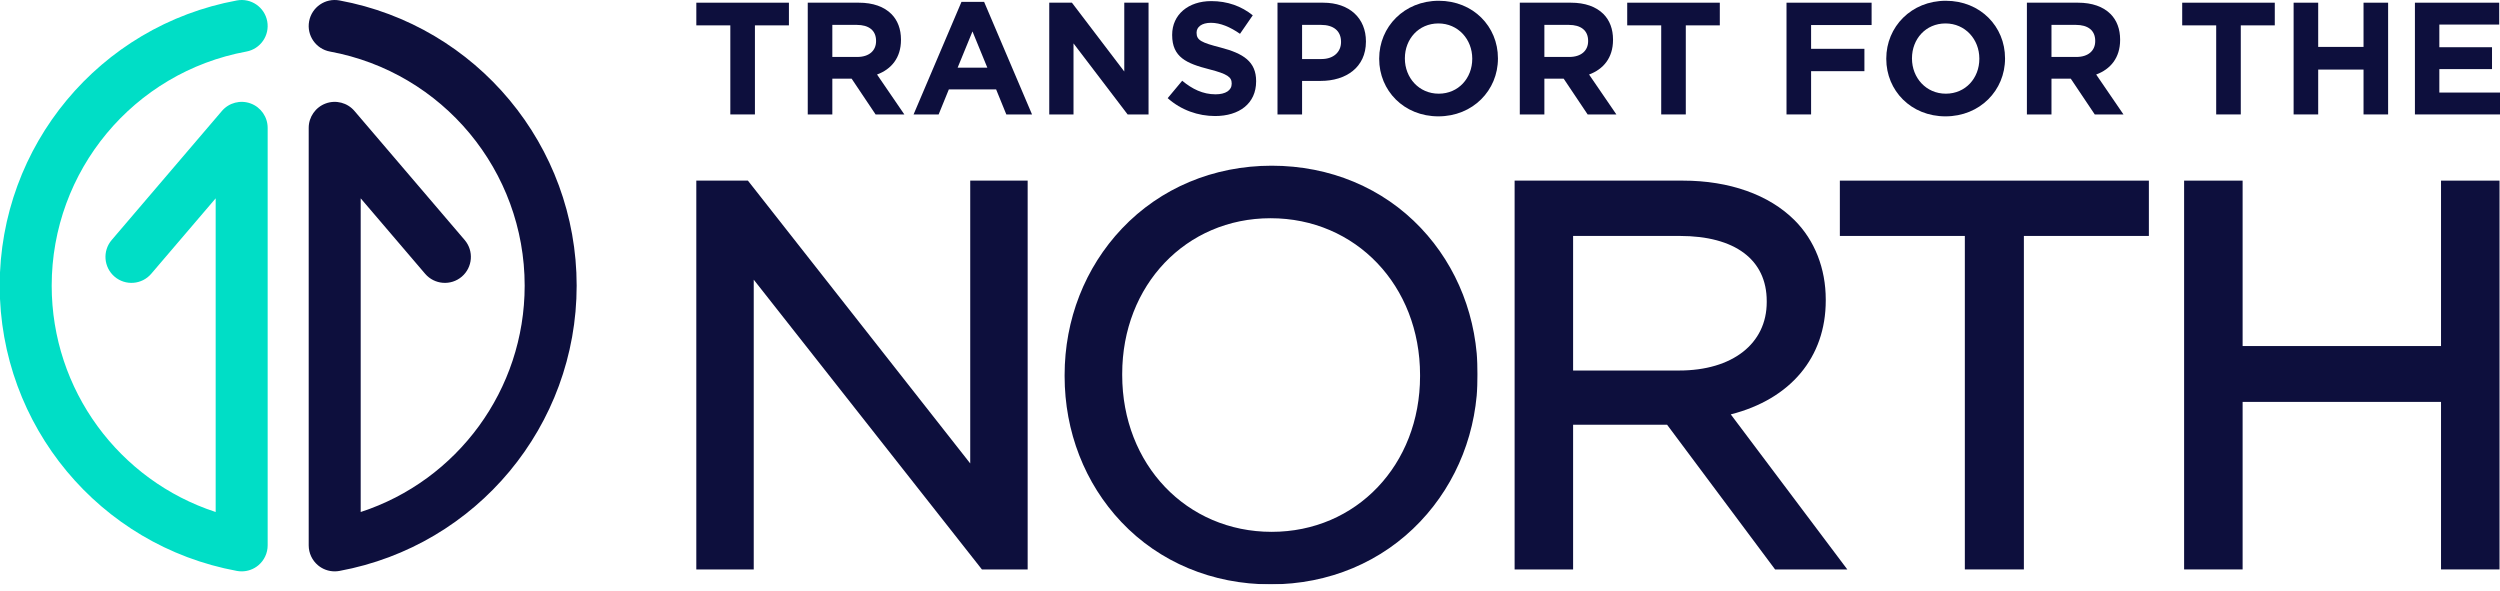
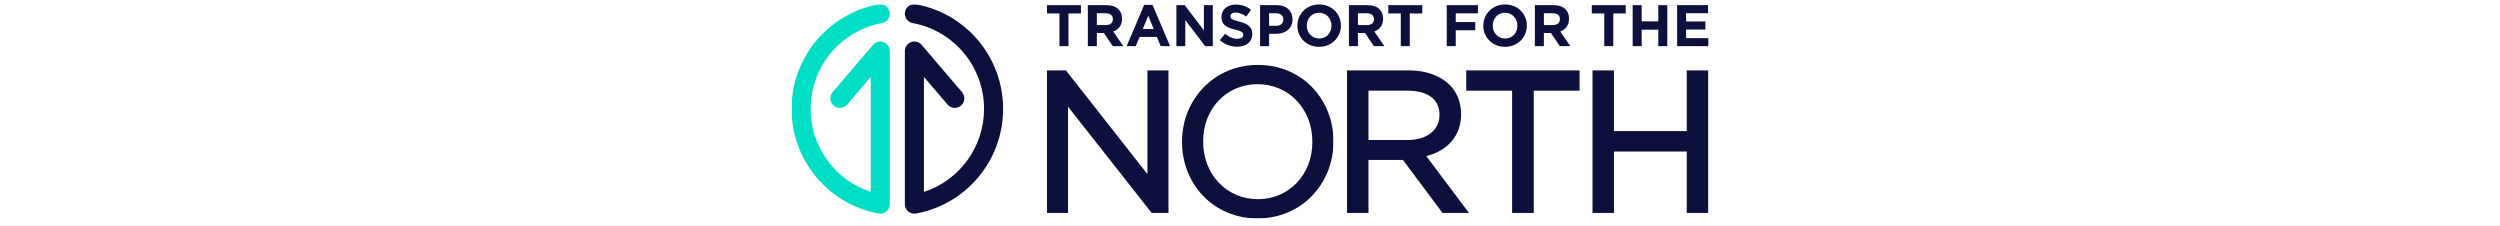
- <svg xmlns="http://www.w3.org/2000/svg" width="220" height="52" viewBox="0 0 220 52" fill="none">
+ <svg xmlns="http://www.w3.org/2000/svg" viewBox="0 0 600 54">
  <rect width="100%" height="100%" fill="white" />
-   <path fill-rule="evenodd" clip-rule="evenodd" d="M64.269 2.232H61.277V0.237H69.425V2.232H66.433V10.07H64.269V2.232Z" fill="#0D0F3D" />
-   <path fill-rule="evenodd" clip-rule="evenodd" d="M71.082 0.237H75.577C76.828 0.237 77.797 0.588 78.443 1.234C78.99 1.782 79.286 2.555 79.286 3.482V3.51C79.286 5.098 78.429 6.095 77.179 6.558L79.581 10.07H77.052L74.945 6.924H73.245V10.07H71.082V0.237ZM75.437 5.012C76.49 5.012 77.094 4.451 77.094 3.622V3.594C77.094 2.667 76.448 2.19 75.394 2.19H73.245V5.012H75.437Z" fill="#0D0F3D" />
-   <path fill-rule="evenodd" clip-rule="evenodd" d="M84.609 0.167L80.395 10.07H82.6L83.499 7.865H87.658L88.556 10.07H90.818L86.603 0.167H84.609ZM85.578 2.766L86.885 5.954H84.272L85.578 2.766Z" fill="#0D0F3D" />
-   <path fill-rule="evenodd" clip-rule="evenodd" d="M92.334 0.237H94.329L98.936 6.292V0.237H101.072V10.07H99.231L94.469 3.819V10.07H92.334V0.237Z" fill="#0D0F3D" />
-   <path fill-rule="evenodd" clip-rule="evenodd" d="M102.756 8.637L104.034 7.106C104.919 7.836 105.847 8.3 106.97 8.3C107.855 8.3 108.389 7.949 108.389 7.373V7.345C108.389 6.797 108.052 6.516 106.408 6.095C104.427 5.589 103.15 5.041 103.15 3.089V3.06C103.15 1.276 104.582 0.097 106.591 0.097C108.024 0.097 109.246 0.546 110.243 1.347L109.12 2.976C108.249 2.372 107.392 2.007 106.563 2.007C105.734 2.007 105.299 2.386 105.299 2.864V2.892C105.299 3.538 105.72 3.749 107.42 4.184C109.415 4.704 110.539 5.421 110.539 7.134V7.162C110.539 9.115 109.049 10.211 106.928 10.211C105.439 10.211 103.936 9.691 102.756 8.637Z" fill="#0D0F3D" />
-   <path fill-rule="evenodd" clip-rule="evenodd" d="M112.42 0.237H116.437C118.784 0.237 120.202 1.627 120.202 3.637V3.665C120.202 5.94 118.432 7.12 116.226 7.12H114.583V10.07H112.42V0.237ZM116.297 5.195C117.379 5.195 118.011 4.549 118.011 3.706V3.678C118.011 2.709 117.337 2.19 116.254 2.19H114.583V5.195H116.297Z" fill="#0D0F3D" />
-   <path fill-rule="evenodd" clip-rule="evenodd" d="M121.368 5.182V5.154C121.368 2.358 123.574 0.068 126.608 0.068C129.642 0.068 131.819 2.33 131.819 5.126V5.154C131.819 7.949 129.614 10.239 126.579 10.239C123.545 10.239 121.368 7.977 121.368 5.182ZM129.558 5.182V5.154C129.558 3.468 128.322 2.063 126.579 2.063C124.838 2.063 123.629 3.44 123.629 5.126V5.154C123.629 6.839 124.866 8.244 126.608 8.244C128.35 8.244 129.558 6.867 129.558 5.182Z" fill="#0D0F3D" />
-   <path fill-rule="evenodd" clip-rule="evenodd" d="M133.742 0.237H138.238C139.488 0.237 140.457 0.588 141.103 1.234C141.651 1.782 141.946 2.555 141.946 3.482V3.51C141.946 5.098 141.089 6.095 139.838 6.558L142.241 10.07H139.712L137.605 6.924H135.905V10.07H133.742V0.237ZM138.097 5.012C139.15 5.012 139.755 4.451 139.755 3.622V3.594C139.755 2.667 139.108 2.19 138.055 2.19H135.905V5.012H138.097Z" fill="#0D0F3D" />
-   <path fill-rule="evenodd" clip-rule="evenodd" d="M146.187 2.232H143.195V0.237H151.343V2.232H148.35V10.07H146.187V2.232Z" fill="#0D0F3D" />
-   <path fill-rule="evenodd" clip-rule="evenodd" d="M157.213 0.237H164.701V2.203H159.376V4.296H164.068V6.263H159.376V10.07H157.213V0.237Z" fill="#0D0F3D" />
-   <path fill-rule="evenodd" clip-rule="evenodd" d="M165.992 5.182V5.154C165.992 2.358 168.197 0.068 171.232 0.068C174.266 0.068 176.443 2.33 176.443 5.126V5.154C176.443 7.949 174.238 10.239 171.204 10.239C168.17 10.239 165.992 7.977 165.992 5.182ZM174.182 5.182V5.154C174.182 3.468 172.945 2.063 171.204 2.063C169.461 2.063 168.254 3.44 168.254 5.126V5.154C168.254 6.839 169.49 8.244 171.232 8.244C172.974 8.244 174.182 6.867 174.182 5.182Z" fill="#0D0F3D" />
-   <path fill-rule="evenodd" clip-rule="evenodd" d="M178.367 0.237H182.863C184.113 0.237 185.082 0.588 185.728 1.234C186.276 1.782 186.571 2.555 186.571 3.482V3.51C186.571 5.098 185.714 6.095 184.463 6.558L186.865 10.07H184.338L182.229 6.924H180.53V10.07H178.367V0.237ZM182.721 5.012C183.775 5.012 184.379 4.451 184.379 3.622V3.594C184.379 2.667 183.733 2.19 182.68 2.19H180.53V5.012H182.721Z" fill="#0D0F3D" />
-   <path fill-rule="evenodd" clip-rule="evenodd" d="M195.025 2.232H192.034V0.237H200.181V2.232H197.189V10.07H195.025V2.232Z" fill="#0D0F3D" />
-   <path fill-rule="evenodd" clip-rule="evenodd" d="M201.838 0.237H204.001V4.128H207.991V0.237H210.154V10.07H207.991V6.123H204.001V10.07H201.838V0.237Z" fill="#0D0F3D" />
-   <path fill-rule="evenodd" clip-rule="evenodd" d="M212.513 0.237V10.07H220V8.145H214.662V6.081H219.297V4.156H214.662V2.161H219.93V0.237H212.513Z" fill="#0D0F3D" />
-   <path fill-rule="evenodd" clip-rule="evenodd" d="M90.434 50.11H86.408L66.329 24.612V50.11H61.275V15.895H65.816L85.38 40.783V15.895H90.434V50.11Z" fill="#0D0F3D" />
-   <path fill-rule="evenodd" clip-rule="evenodd" d="M162.564 50.111H156.208L146.706 37.379H138.433V50.111H133.286V15.895H148.099C152.187 15.895 155.677 17.134 157.926 19.384C159.693 21.151 160.666 23.627 160.666 26.356V26.45C160.666 31.447 157.566 35.126 152.308 36.466L162.564 50.111ZM138.433 32.605H147.772C152.449 32.605 155.472 30.244 155.472 26.59V26.497C155.472 22.853 152.682 20.763 147.819 20.763H138.433V32.605Z" fill="#0D0F3D" />
-   <path fill-rule="evenodd" clip-rule="evenodd" d="M178.101 50.11H172.906V20.763H161.907V15.895H189.101V20.763H178.101V50.11Z" fill="#0D0F3D" />
-   <path fill-rule="evenodd" clip-rule="evenodd" d="M214.81 15.895V30.452H197.35V15.895H192.202V50.11H197.35V35.367H214.81V50.11H219.958V15.895H214.81Z" fill="#0D0F3D" />
-   <mask id="mask0_2278_3042" style="mask-type:luminance" maskUnits="userSpaceOnUse" x="0" y="0" width="131" height="52">
-     <path d="M0 0H130.033V51.424H0V0Z" fill="white" />
-   </mask>
-   <g mask="url(#mask0_2278_3042)">
-     <path fill-rule="evenodd" clip-rule="evenodd" d="M111.811 51.424C106.693 51.424 102.03 49.476 98.681 45.939C95.461 42.538 93.686 37.978 93.686 33.101V33.002C93.686 28.125 95.477 23.549 98.73 20.115C102.111 16.547 106.791 14.582 111.909 14.582C117.028 14.582 121.69 16.53 125.038 20.066C128.26 23.467 130.033 28.027 130.033 32.904V33.002C130.033 37.879 128.242 42.456 124.989 45.89C121.608 49.459 116.928 51.424 111.811 51.424ZM111.811 19.204C104.367 19.204 98.754 25.094 98.754 32.904V33.002C98.754 40.869 104.41 46.802 111.909 46.802C119.353 46.802 124.965 40.912 124.965 33.101V33.002C124.965 25.136 119.31 19.204 111.811 19.204Z" fill="#0D0F3D" />
-   </g>
-   <mask id="mask1_2278_3042" style="mask-type:luminance" maskUnits="userSpaceOnUse" x="0" y="0" width="131" height="52">
-     <path d="M0 0H130.033V51.424H0V0Z" fill="white" />
-   </mask>
-   <g mask="url(#mask1_2278_3042)">
-     <path fill-rule="evenodd" clip-rule="evenodd" d="M27.989 49.751C27.468 49.316 27.166 48.672 27.166 47.993V11.252C27.166 10.294 27.763 9.437 28.662 9.105C29.561 8.774 30.571 9.037 31.193 9.766L40.891 21.121C41.711 22.081 41.597 23.525 40.637 24.346C39.676 25.166 38.232 25.052 37.411 24.092L31.741 17.453V45.057C40.246 42.284 46.171 34.305 46.171 25.14C46.171 15.033 38.966 6.368 29.039 4.537C27.796 4.308 26.974 3.116 27.203 1.873C27.433 0.63 28.627 -0.191 29.868 0.038C41.966 2.269 50.746 12.826 50.746 25.14C50.746 37.455 41.966 48.011 29.868 50.242C29.73 50.267 29.592 50.28 29.454 50.28C28.924 50.28 28.404 50.096 27.989 49.751Z" fill="#0D0F3D" />
-   </g>
-   <mask id="mask2_2278_3042" style="mask-type:luminance" maskUnits="userSpaceOnUse" x="0" y="0" width="131" height="52">
-     <path d="M0 0H130.033V51.424H0V0Z" fill="white" />
-   </mask>
-   <g mask="url(#mask2_2278_3042)">
-     <path fill-rule="evenodd" clip-rule="evenodd" d="M21.266 50.28C21.797 50.28 22.316 50.096 22.73 49.751C23.252 49.316 23.554 48.672 23.554 47.993V11.252C23.554 10.294 22.957 9.437 22.058 9.105C21.159 8.774 20.149 9.037 19.527 9.766L9.829 21.121C9.009 22.081 9.122 23.525 10.083 24.346C11.043 25.166 12.488 25.052 13.308 24.092L18.979 17.453V45.057C10.473 42.284 4.549 34.305 4.549 25.14C4.549 15.033 11.754 6.368 21.681 4.537C22.924 4.308 23.745 3.116 23.516 1.873C23.286 0.63 22.092 -0.191 20.852 0.038C8.754 2.269 -0.026 12.826 -0.026 25.14C-0.026 37.455 8.754 48.011 20.852 50.242C20.989 50.267 21.128 50.28 21.266 50.28Z" fill="#00DEC6" />
-   </g>
+   <svg width="220" height="52" viewBox="0 0 220 52" transform="translate(190 1)">
+     <path fill-rule="evenodd" clip-rule="evenodd" d="M64.269 2.232H61.277V0.237H69.425V2.232H66.433V10.07H64.269V2.232Z" fill="#0D0F3D" />
+     <path fill-rule="evenodd" clip-rule="evenodd" d="M71.082 0.237H75.577C76.828 0.237 77.797 0.588 78.443 1.234C78.99 1.782 79.286 2.555 79.286 3.482V3.51C79.286 5.098 78.429 6.095 77.179 6.558L79.581 10.07H77.052L74.945 6.924H73.245V10.07H71.082V0.237ZM75.437 5.012C76.49 5.012 77.094 4.451 77.094 3.622V3.594C77.094 2.667 76.448 2.19 75.394 2.19H73.245V5.012H75.437Z" fill="#0D0F3D" />
+     <path fill-rule="evenodd" clip-rule="evenodd" d="M84.609 0.167L80.395 10.07H82.6L83.499 7.865H87.658L88.556 10.07H90.818L86.603 0.167H84.609ZM85.578 2.766L86.885 5.954H84.272L85.578 2.766Z" fill="#0D0F3D" />
+     <path fill-rule="evenodd" clip-rule="evenodd" d="M92.334 0.237H94.329L98.936 6.292V0.237H101.072V10.07H99.231L94.469 3.819V10.07H92.334V0.237Z" fill="#0D0F3D" />
+     <path fill-rule="evenodd" clip-rule="evenodd" d="M102.756 8.637L104.034 7.106C104.919 7.836 105.847 8.3 106.97 8.3C107.855 8.3 108.389 7.949 108.389 7.373V7.345C108.389 6.797 108.052 6.516 106.408 6.095C104.427 5.589 103.15 5.041 103.15 3.089V3.06C103.15 1.276 104.582 0.097 106.591 0.097C108.024 0.097 109.246 0.546 110.243 1.347L109.12 2.976C108.249 2.372 107.392 2.007 106.563 2.007C105.734 2.007 105.299 2.386 105.299 2.864V2.892C105.299 3.538 105.72 3.749 107.42 4.184C109.415 4.704 110.539 5.421 110.539 7.134V7.162C110.539 9.115 109.049 10.211 106.928 10.211C105.439 10.211 103.936 9.691 102.756 8.637Z" fill="#0D0F3D" />
+     <path fill-rule="evenodd" clip-rule="evenodd" d="M112.42 0.237H116.437C118.784 0.237 120.202 1.627 120.202 3.637V3.665C120.202 5.94 118.432 7.12 116.226 7.12H114.583V10.07H112.42V0.237ZM116.297 5.195C117.379 5.195 118.011 4.549 118.011 3.706V3.678C118.011 2.709 117.337 2.19 116.254 2.19H114.583V5.195H116.297Z" fill="#0D0F3D" />
+     <path fill-rule="evenodd" clip-rule="evenodd" d="M121.368 5.182V5.154C121.368 2.358 123.574 0.068 126.608 0.068C129.642 0.068 131.819 2.33 131.819 5.126V5.154C131.819 7.949 129.614 10.239 126.579 10.239C123.545 10.239 121.368 7.977 121.368 5.182ZM129.558 5.182V5.154C129.558 3.468 128.322 2.063 126.579 2.063C124.838 2.063 123.629 3.44 123.629 5.126V5.154C123.629 6.839 124.866 8.244 126.608 8.244C128.35 8.244 129.558 6.867 129.558 5.182Z" fill="#0D0F3D" />
+     <path fill-rule="evenodd" clip-rule="evenodd" d="M133.742 0.237H138.238C139.488 0.237 140.457 0.588 141.103 1.234C141.651 1.782 141.946 2.555 141.946 3.482V3.51C141.946 5.098 141.089 6.095 139.838 6.558L142.241 10.07H139.712L137.605 6.924H135.905V10.07H133.742V0.237ZM138.097 5.012C139.15 5.012 139.755 4.451 139.755 3.622V3.594C139.755 2.667 139.108 2.19 138.055 2.19H135.905V5.012H138.097Z" fill="#0D0F3D" />
+     <path fill-rule="evenodd" clip-rule="evenodd" d="M146.187 2.232H143.195V0.237H151.343V2.232H148.35V10.07H146.187V2.232Z" fill="#0D0F3D" />
+     <path fill-rule="evenodd" clip-rule="evenodd" d="M157.213 0.237H164.701V2.203H159.376V4.296H164.068V6.263H159.376V10.07H157.213V0.237Z" fill="#0D0F3D" />
+     <path fill-rule="evenodd" clip-rule="evenodd" d="M165.992 5.182V5.154C165.992 2.358 168.197 0.068 171.232 0.068C174.266 0.068 176.443 2.33 176.443 5.126V5.154C176.443 7.949 174.238 10.239 171.204 10.239C168.17 10.239 165.992 7.977 165.992 5.182ZM174.182 5.182V5.154C174.182 3.468 172.945 2.063 171.204 2.063C169.461 2.063 168.254 3.44 168.254 5.126V5.154C168.254 6.839 169.49 8.244 171.232 8.244C172.974 8.244 174.182 6.867 174.182 5.182Z" fill="#0D0F3D" />
+     <path fill-rule="evenodd" clip-rule="evenodd" d="M178.367 0.237H182.863C184.113 0.237 185.082 0.588 185.728 1.234C186.276 1.782 186.571 2.555 186.571 3.482V3.51C186.571 5.098 185.714 6.095 184.463 6.558L186.865 10.07H184.338L182.229 6.924H180.53V10.07H178.367V0.237ZM182.721 5.012C183.775 5.012 184.379 4.451 184.379 3.622V3.594C184.379 2.667 183.733 2.19 182.68 2.19H180.53V5.012H182.721Z" fill="#0D0F3D" />
+     <path fill-rule="evenodd" clip-rule="evenodd" d="M195.025 2.232H192.034V0.237H200.181V2.232H197.189V10.07H195.025V2.232Z" fill="#0D0F3D" />
+     <path fill-rule="evenodd" clip-rule="evenodd" d="M201.838 0.237H204.001V4.128H207.991V0.237H210.154V10.07H207.991V6.123H204.001V10.07H201.838V0.237Z" fill="#0D0F3D" />
+     <path fill-rule="evenodd" clip-rule="evenodd" d="M212.513 0.237V10.07H220V8.145H214.662V6.081H219.297V4.156H214.662V2.161H219.93V0.237H212.513Z" fill="#0D0F3D" />
+     <path fill-rule="evenodd" clip-rule="evenodd" d="M90.434 50.11H86.408L66.329 24.612V50.11H61.275V15.895H65.816L85.38 40.783V15.895H90.434V50.11Z" fill="#0D0F3D" />
+     <path fill-rule="evenodd" clip-rule="evenodd" d="M162.564 50.111H156.208L146.706 37.379H138.433V50.111H133.286V15.895H148.099C152.187 15.895 155.677 17.134 157.926 19.384C159.693 21.151 160.666 23.627 160.666 26.356V26.45C160.666 31.447 157.566 35.126 152.308 36.466L162.564 50.111ZM138.433 32.605H147.772C152.449 32.605 155.472 30.244 155.472 26.59V26.497C155.472 22.853 152.682 20.763 147.819 20.763H138.433V32.605Z" fill="#0D0F3D" />
+     <path fill-rule="evenodd" clip-rule="evenodd" d="M178.101 50.11H172.906V20.763H161.907V15.895H189.101V20.763H178.101V50.11Z" fill="#0D0F3D" />
+     <path fill-rule="evenodd" clip-rule="evenodd" d="M214.81 15.895V30.452H197.35V15.895H192.202V50.11H197.35V35.367H214.81V50.11H219.958V15.895H214.81Z" fill="#0D0F3D" />
+     <mask id="mask0_2278_3042" style="mask-type:luminance" maskUnits="userSpaceOnUse" x="0" y="0" width="131" height="52">
+       <path d="M0 0H130.033V51.424H0V0Z" fill="white" />
+     </mask>
+     <g mask="url(#mask0_2278_3042)">
+       <path fill-rule="evenodd" clip-rule="evenodd" d="M111.811 51.424C106.693 51.424 102.03 49.476 98.681 45.939C95.461 42.538 93.686 37.978 93.686 33.101V33.002C93.686 28.125 95.477 23.549 98.73 20.115C102.111 16.547 106.791 14.582 111.909 14.582C117.028 14.582 121.69 16.53 125.038 20.066C128.26 23.467 130.033 28.027 130.033 32.904V33.002C130.033 37.879 128.242 42.456 124.989 45.89C121.608 49.459 116.928 51.424 111.811 51.424ZM111.811 19.204C104.367 19.204 98.754 25.094 98.754 32.904V33.002C98.754 40.869 104.41 46.802 111.909 46.802C119.353 46.802 124.965 40.912 124.965 33.101V33.002C124.965 25.136 119.31 19.204 111.811 19.204Z" fill="#0D0F3D" />
+     </g>
+     <mask id="mask1_2278_3042" style="mask-type:luminance" maskUnits="userSpaceOnUse" x="0" y="0" width="131" height="52">
+       <path d="M0 0H130.033V51.424H0V0Z" fill="white" />
+     </mask>
+     <g mask="url(#mask1_2278_3042)">
+       <path fill-rule="evenodd" clip-rule="evenodd" d="M27.989 49.751C27.468 49.316 27.166 48.672 27.166 47.993V11.252C27.166 10.294 27.763 9.437 28.662 9.105C29.561 8.774 30.571 9.037 31.193 9.766L40.891 21.121C41.711 22.081 41.597 23.525 40.637 24.346C39.676 25.166 38.232 25.052 37.411 24.092L31.741 17.453V45.057C40.246 42.284 46.171 34.305 46.171 25.14C46.171 15.033 38.966 6.368 29.039 4.537C27.796 4.308 26.974 3.116 27.203 1.873C27.433 0.63 28.627 -0.191 29.868 0.038C41.966 2.269 50.746 12.826 50.746 25.14C50.746 37.455 41.966 48.011 29.868 50.242C29.73 50.267 29.592 50.28 29.454 50.28C28.924 50.28 28.404 50.096 27.989 49.751Z" fill="#0D0F3D" />
+     </g>
+     <mask id="mask2_2278_3042" style="mask-type:luminance" maskUnits="userSpaceOnUse" x="0" y="0" width="131" height="52">
+       <path d="M0 0H130.033V51.424H0V0Z" fill="white" />
+     </mask>
+     <g mask="url(#mask2_2278_3042)">
+       <path fill-rule="evenodd" clip-rule="evenodd" d="M21.266 50.28C21.797 50.28 22.316 50.096 22.73 49.751C23.252 49.316 23.554 48.672 23.554 47.993V11.252C23.554 10.294 22.957 9.437 22.058 9.105C21.159 8.774 20.149 9.037 19.527 9.766L9.829 21.121C9.009 22.081 9.122 23.525 10.083 24.346C11.043 25.166 12.488 25.052 13.308 24.092L18.979 17.453V45.057C10.473 42.284 4.549 34.305 4.549 25.14C4.549 15.033 11.754 6.368 21.681 4.537C22.924 4.308 23.745 3.116 23.516 1.873C23.286 0.63 22.092 -0.191 20.852 0.038C8.754 2.269 -0.026 12.826 -0.026 25.14C-0.026 37.455 8.754 48.011 20.852 50.242C20.989 50.267 21.128 50.28 21.266 50.28Z" fill="#00DEC6" />
+     </g>
+   </svg>
</svg>
